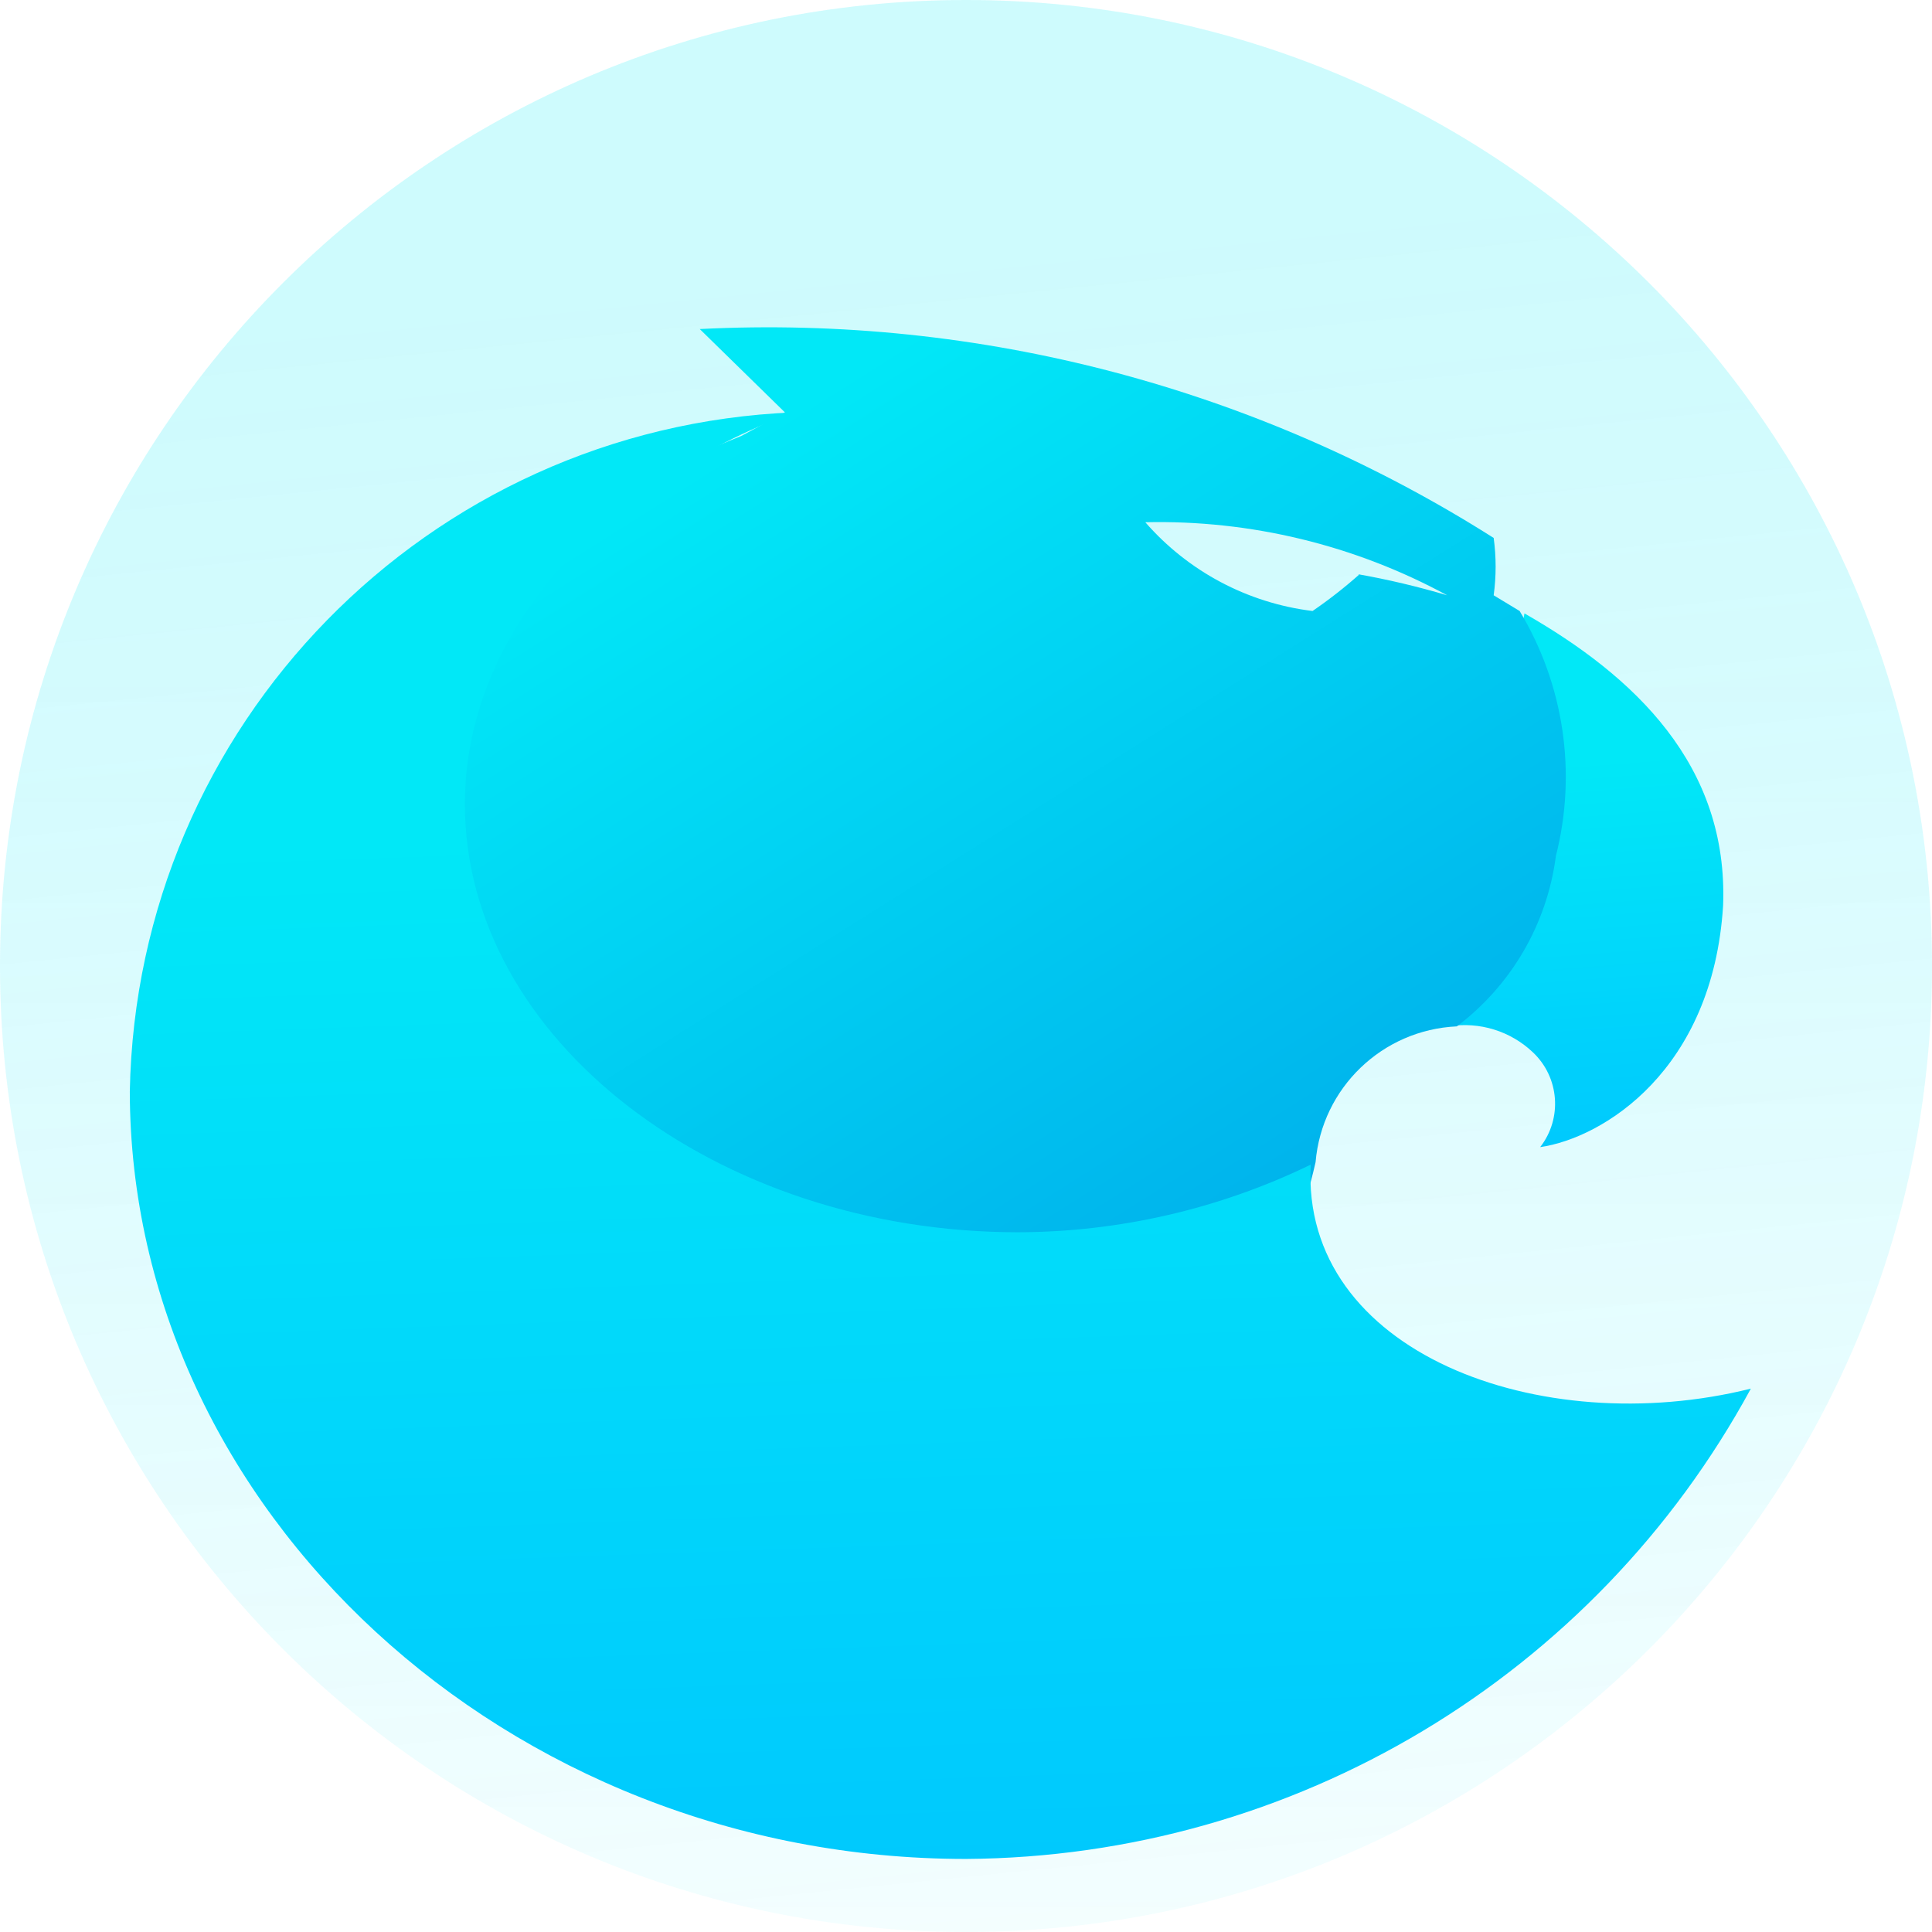
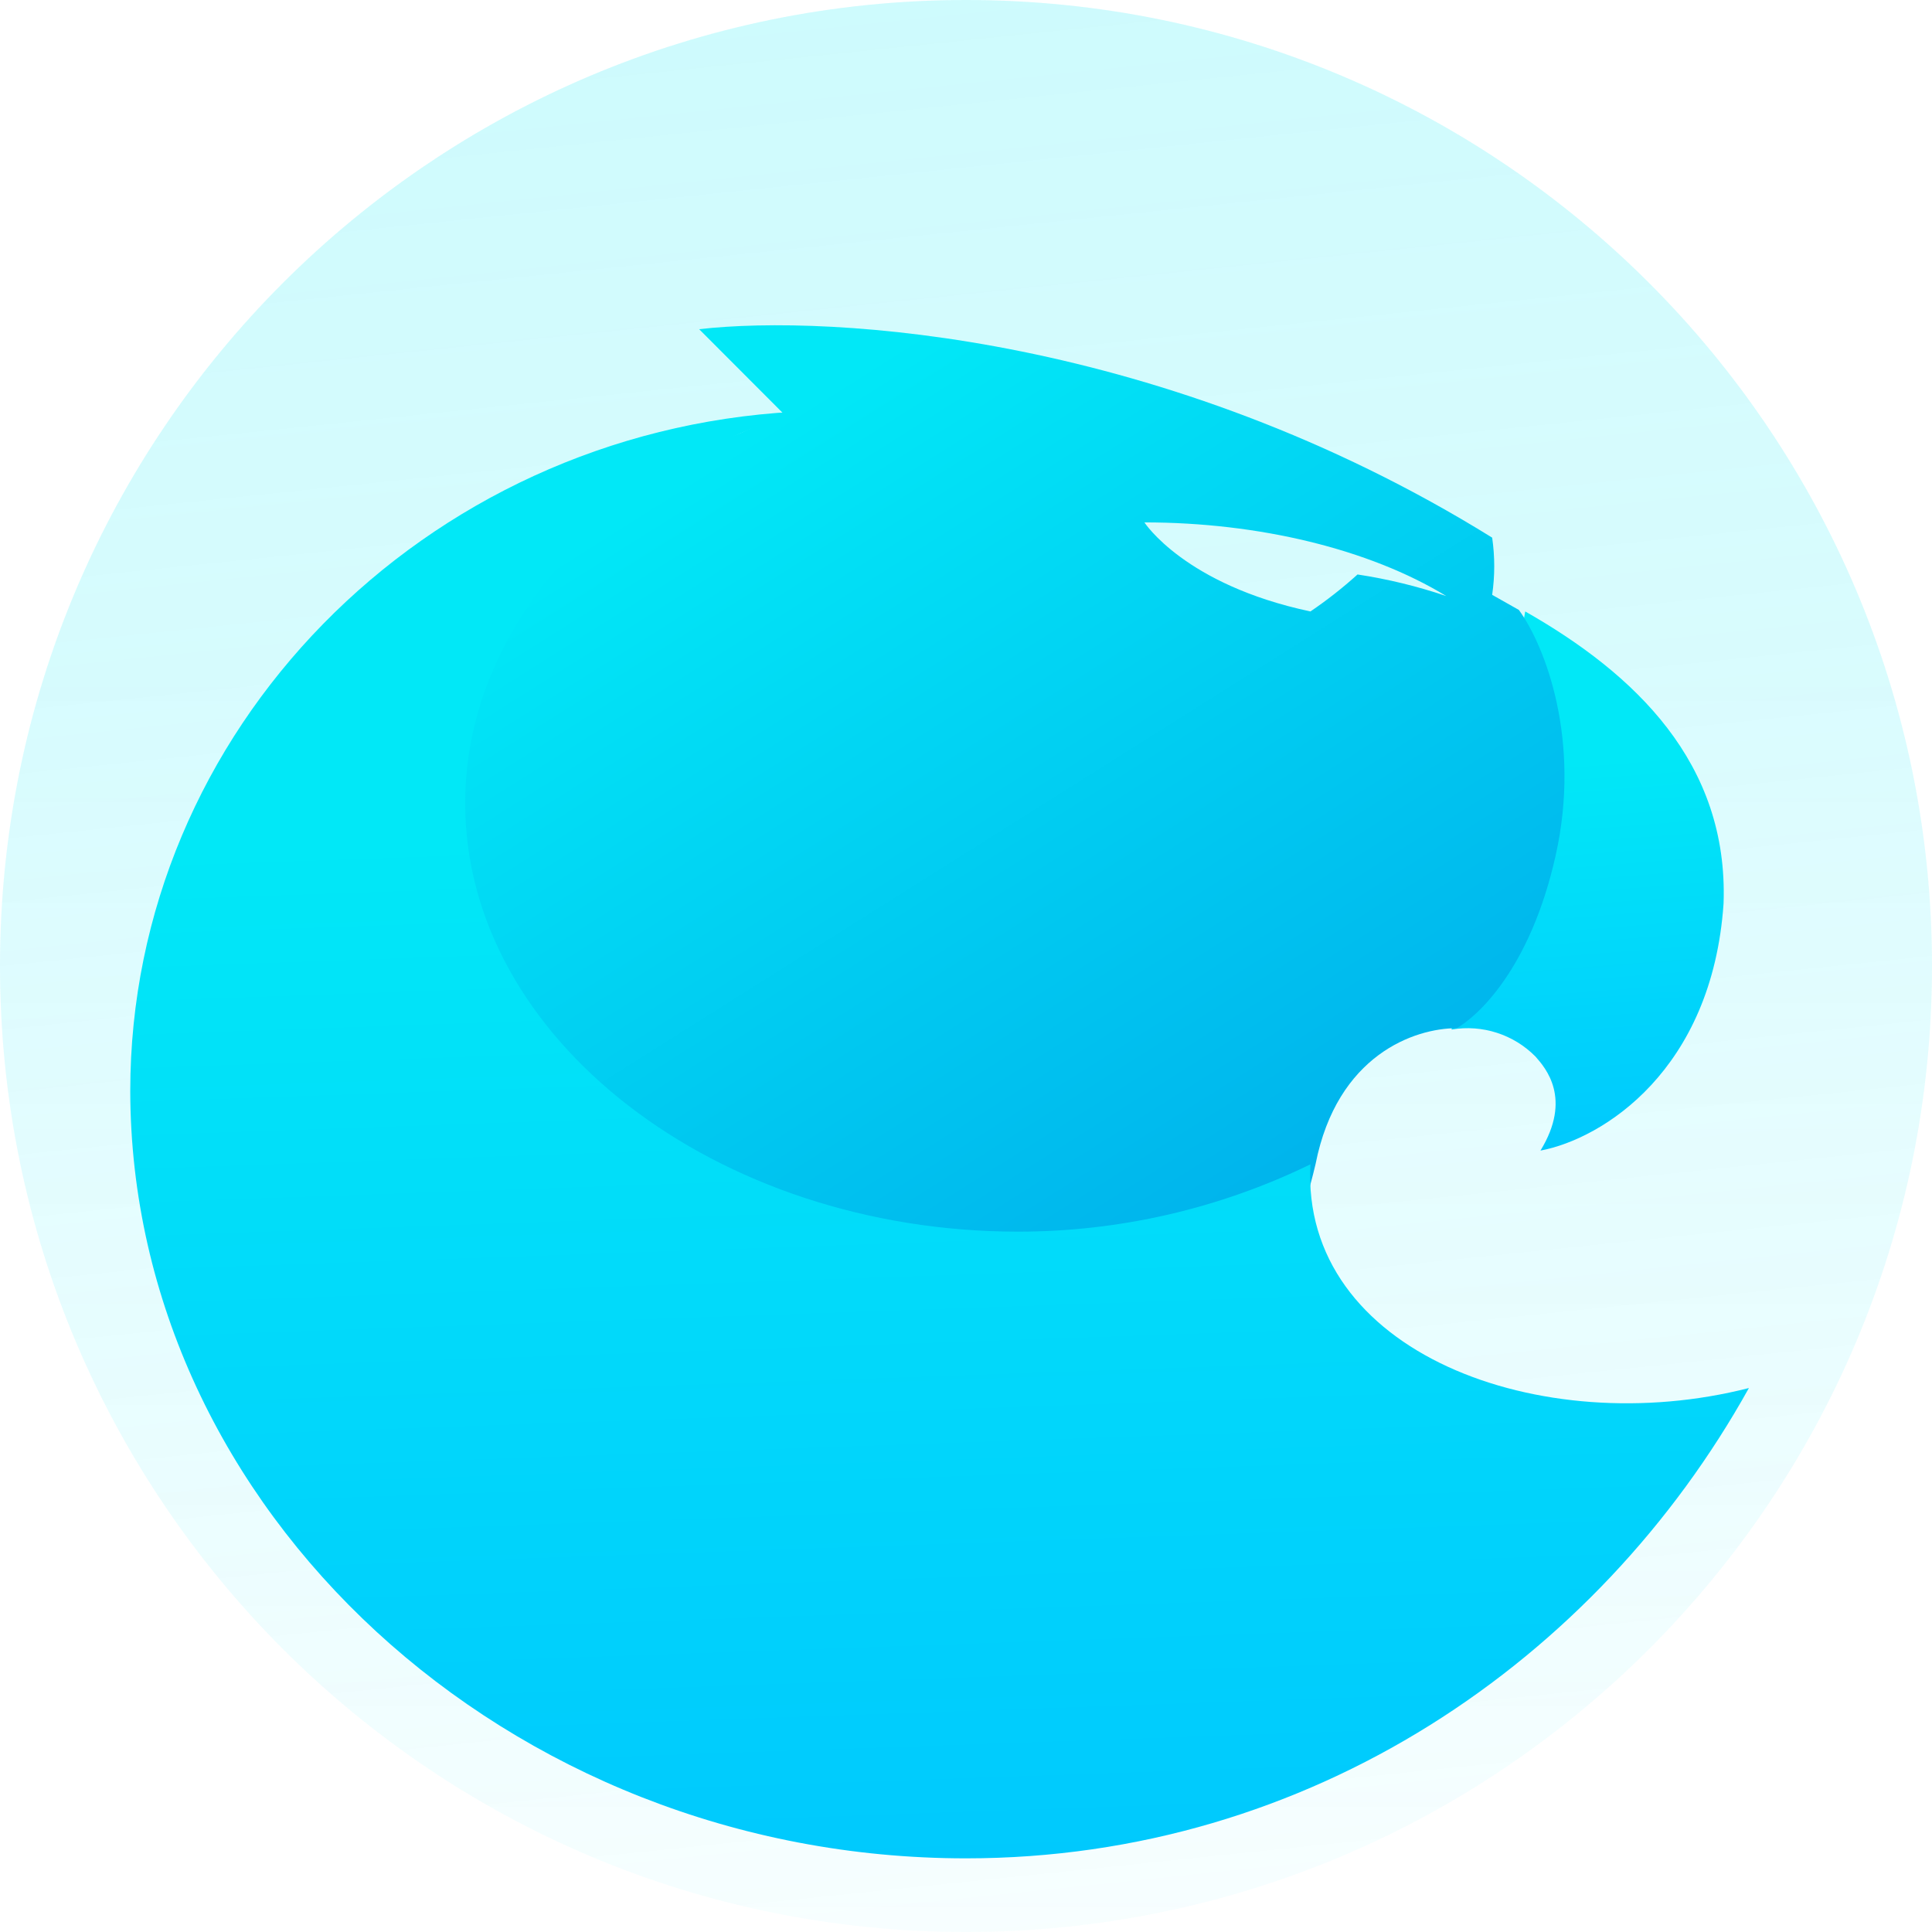
- <svg xmlns="http://www.w3.org/2000/svg" xmlns:xlink="http://www.w3.org/1999/xlink" width="32" height="32">
+ <svg xmlns="http://www.w3.org/2000/svg" xmlns:xlink="http://www.w3.org/1999/xlink" width="128" height="128">
  <defs>
-     <linearGradient id="b" x1="-250.47" y1="1022.9" x2="-218.47" y2="1022.9" gradientTransform="matrix(.1 .99 .99 -.1 -977.13 354.97)" gradientUnits="userSpaceOnUse">
+     <linearGradient id="b" x1="-320.59" y1="-1114.77" x2="-192.57" y2="-1114.77" gradientTransform="rotate(84.06 -750.11 -347.6)" gradientUnits="userSpaceOnUse">
      <stop offset="0" stop-color="#01e8f8" />
      <stop offset="1" stop-color="#01e8f8" stop-opacity=".2" />
    </linearGradient>
-     <linearGradient id="c" x1="-271" y1="661.2" x2="-271" y2="682.42" gradientTransform="translate(287 -650)" gradientUnits="userSpaceOnUse">
+     <linearGradient id="c" x1="-223" y1="-660.84" x2="-223" y2="-745.73" gradientTransform="matrix(1 0 0 -1 287 -616.05)" gradientUnits="userSpaceOnUse">
      <stop offset="0" stop-color="#01e8f8" />
      <stop offset="1" stop-color="#01e8f8" stop-opacity="0" />
    </linearGradient>
-     <linearGradient id="a" x1="-260.95" y1="662.61" x2="-260.35" y2="670.45" gradientTransform="translate(287 -650)" gradientUnits="userSpaceOnUse">
+     <linearGradient id="a" x1="-182.81" y1="-666.48" x2="-180.38" y2="-697.83" gradientTransform="matrix(1 0 0 -1 287 -616.05)" gradientUnits="userSpaceOnUse">
      <stop offset="0" stop-color="#01e8f7" />
      <stop offset="1" stop-color="#00c2ff" />
    </linearGradient>
-     <linearGradient id="d" x1="-275.03" y1="657.52" x2="-266.78" y2="670.61" gradientTransform="translate(287 -650)" gradientUnits="userSpaceOnUse">
+     <linearGradient id="d" x1="-239.12" y1="-646.15" x2="-206.15" y2="-698.48" gradientTransform="matrix(1 0 0 -1 287 -616.05)" gradientUnits="userSpaceOnUse">
      <stop offset="0" stop-color="#01e8f7" />
      <stop offset="1" stop-color="#00b3ec" />
    </linearGradient>
-     <linearGradient id="e" x1="-271.68" y1="663.62" x2="-270.94" y2="684.73" xlink:href="#a" />
+     <linearGradient id="e" x1="-225.7" y1="-670.54" x2="-222.76" y2="-754.97" xlink:href="#a" />
  </defs>
-   <circle cx="16" cy="16" r="16" fill-opacity=".15" fill="url(#b)" />
-   <circle cx="16" cy="16" r="16" fill-opacity=".05" fill="url(#c)" />
-   <path d="M28.54 15c.09-2.33-1.47-3.8-3.29-4.84L24 17a1.64 1.64 0 011.39.43 1.17 1.17 0 01.12 1.57c1.04-.15 2.86-1.27 3.03-4z" fill="url(#a)" />
-   <path d="M13 6.83l-1.41-1.38a22.43 22.43 0 0113.15 3.46 3.51 3.51 0 010 .95l.43.26a5.32 5.32 0 01.6 4.06A4.21 4.21 0 0124.13 17a2.46 2.46 0 00-2.34 2.25c-.43 1.9-1.12 2.25-1.47 2.25l-8 .08L7 18.51l-.78-6.4 1.47-2L10.38 8l1.9-.78zm9.52 2.68a7.83 7.83 0 01-.78.61 4.38 4.38 0 01-2.77-1.47 10 10 0 015 1.21 13.48 13.48 0 00-1.48-.35z" fill-rule="evenodd" fill="url(#d)" />
-   <path d="M21.71 19.29a11.16 11.16 0 01-4.85 1.12c-5 0-9.16-3.2-9.16-7.09 0-2.86 2.3-5.32 5.45-6.49a11.47 11.47 0 00-11 11.25C2.16 25 8.39 30.79 16 30.79A14.9 14.9 0 0029 23c-3.49.87-7.46-.6-7.29-3.71z" fill-rule="evenodd" fill="url(#e)" />
+   <circle cx="64" cy="64" r="64" fill-opacity=".15" fill="url(#b)" />
+   <circle cx="64" cy="64" r="64" fill-opacity=".05" fill="url(#c)" />
+   <path d="M114.19 59.87c.34-9.34-5.9-15.24-13.14-19.36l-4.88 27.7a6.32 6.32 0 015.56 1.79c.67.76 2.44 2.78.33 6.23 4.13-.78 11.37-5.32 12.13-16.36z" fill="url(#a)" />
+   <path d="M51.87 27.37l-5.55-5.56c8.67-1 30.82.34 52.54 13.81a13.15 13.15 0 010 3.79l1.77 1c1.77 2.44 4.13 8.67 2.44 16.25s-5.22 10.7-6.56 11.46c-2.78 0-7.92 1.76-9.35 9-1.77 7.58-4.47 9-5.9 9l-32.17.33L28 74l-3.11-25.6 5.89-7.91 10.7-8.68 7.57-3.11zm38.07 10.69a28.58 28.58 0 01-3.12 2.45c-8.34-1.77-11-5.9-11-5.9 7.58 0 14.9 1.77 20 4.88a34.55 34.55 0 00-5.88-1.43z" fill-rule="evenodd" fill="url(#d)" />
+   <path d="M86.82 77.14a44.26 44.26 0 01-19.37 4.46c-20 0-36.63-12.8-36.63-28.38 0-11.45 9-21.47 21.81-25.94-24.59 1.35-44 21.14-44 45C8.67 100 33.6 123.12 64 123.12c22.82 0 41.85-13.14 51.87-31.16-13.81 3.53-29.72-2.36-29.05-14.82z" fill-rule="evenodd" fill="url(#e)" />
</svg>
